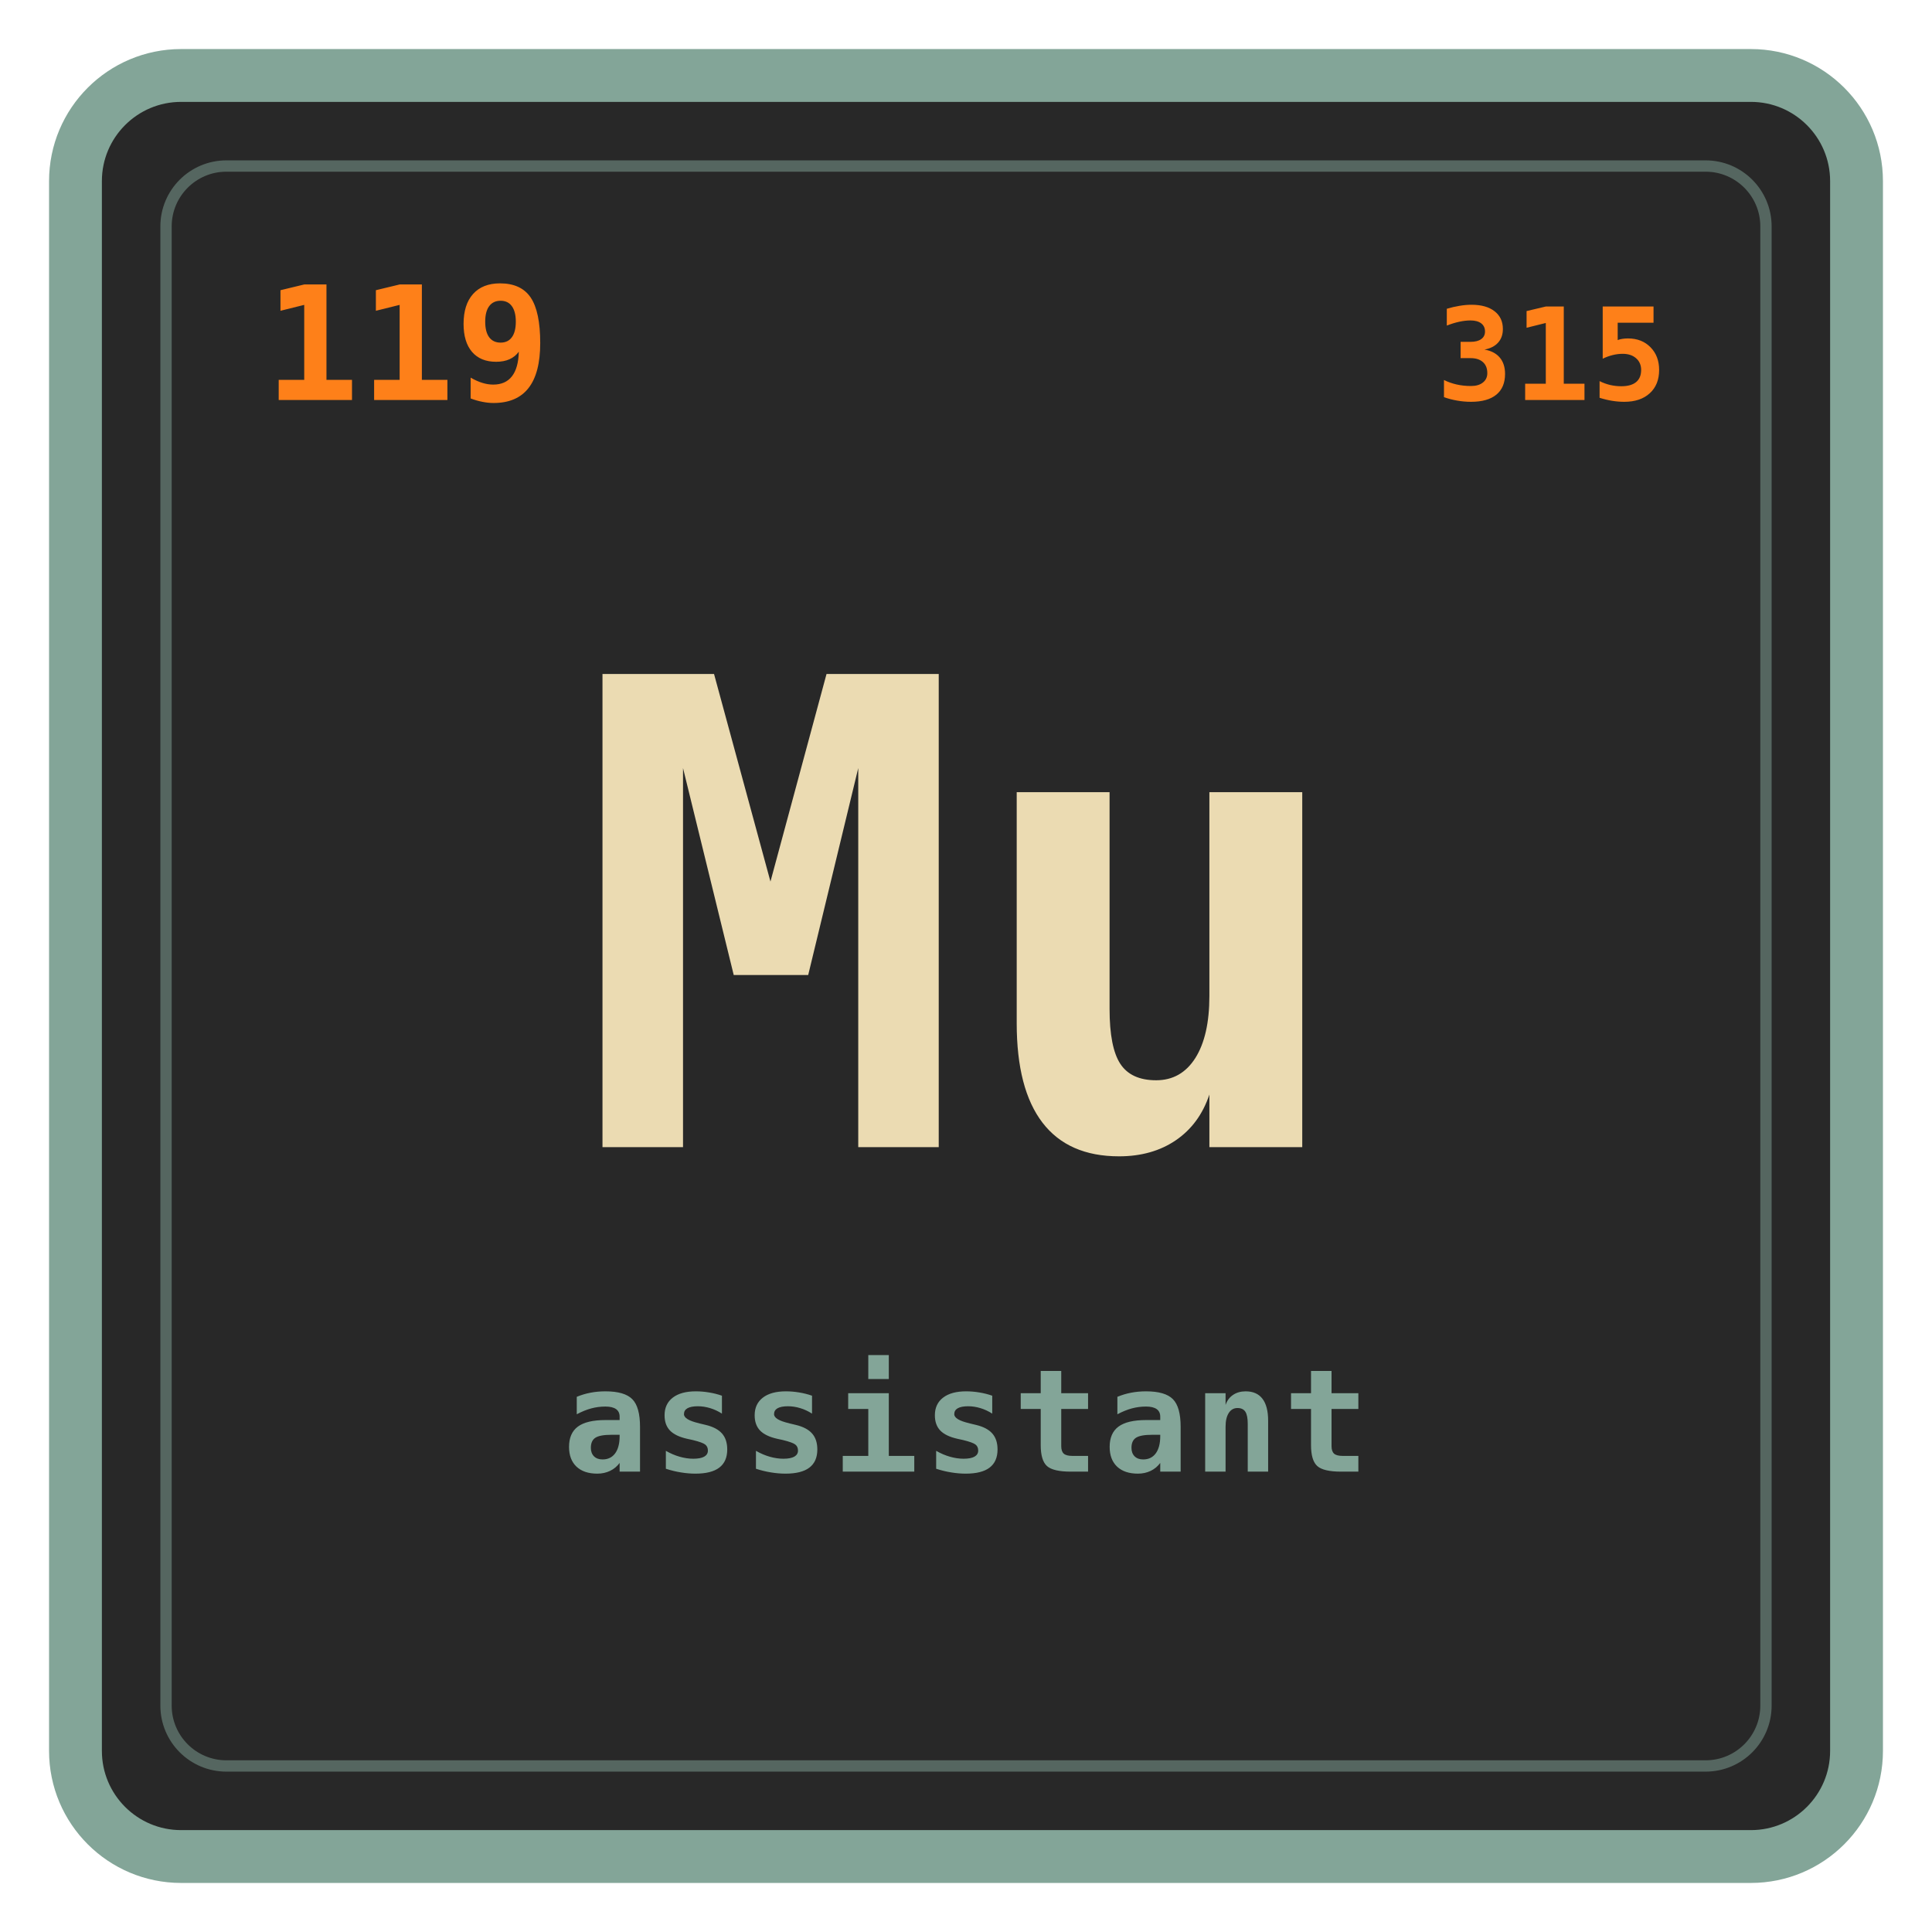
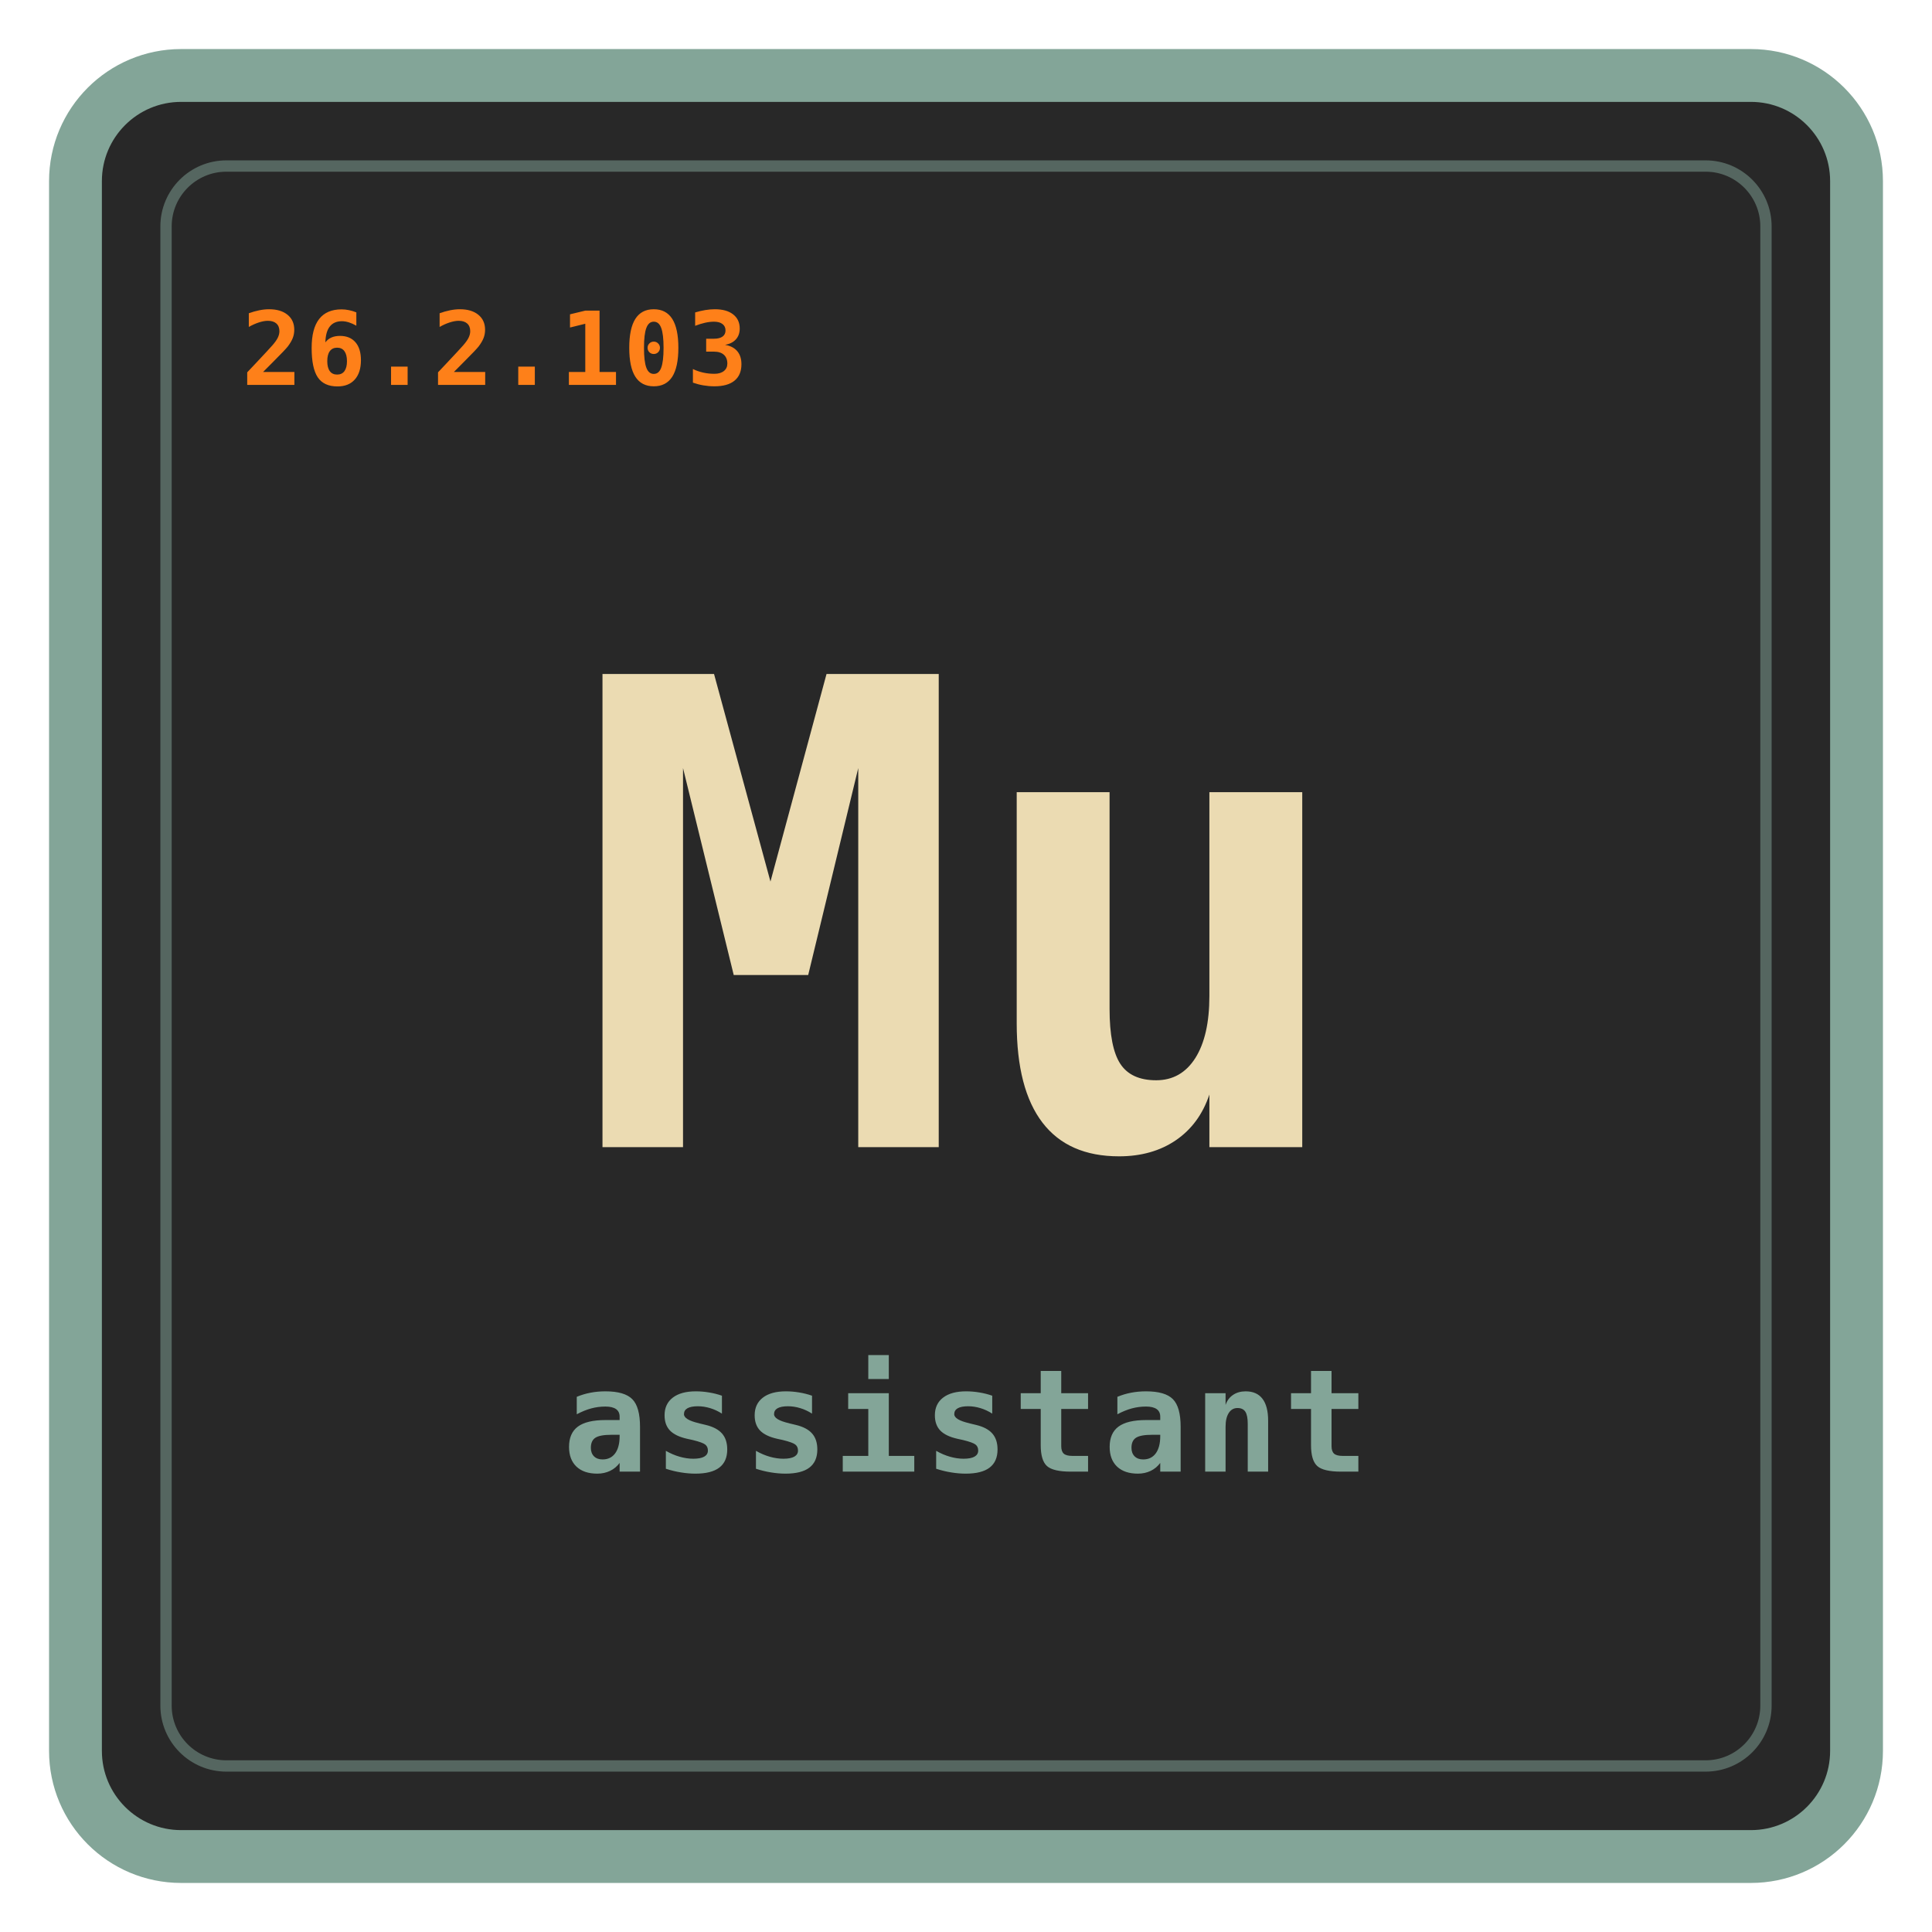
<svg xmlns="http://www.w3.org/2000/svg" viewBox="0 0 512 512" role="img" aria-labelledby="title desc">
  <rect x="20" y="20" width="472" height="472" rx="28" fill="#282828" stroke="#83a598" stroke-width="14" />
  <rect x="44" y="44" width="424" height="424" rx="16" fill="none" stroke="#83a598" stroke-opacity="0.5" stroke-width="3" />
-   <text x="70" y="106" fill="#fe8019" font-size="42" font-family="ui-monospace, SFMono-Regular, Menlo, Monaco, Consolas, monospace" font-weight="700">
-     119
-   </text>
-   <text x="442" y="106" fill="#fe8019" text-anchor="end" font-size="34" font-family="ui-monospace, SFMono-Regular, Menlo, Monaco, Consolas, monospace" font-weight="600">
-     315
+   <text id="mu-version" x="64" y="102" fill="#fe8019" font-size="27" letter-spacing="0.6" font-family="ui-monospace, SFMono-Regular, Menlo, Monaco, Consolas, monospace" font-weight="700">
+     26.2.103
  </text>
  <text x="256" y="304" fill="#ebdbb2" text-anchor="middle" font-size="172" font-family="ui-monospace, SFMono-Regular, Menlo, Monaco, Consolas, monospace" font-weight="700">
    Mu
  </text>
  <text x="256" y="390" fill="#83a598" text-anchor="middle" font-size="38" letter-spacing="1" font-family="ui-monospace, SFMono-Regular, Menlo, Monaco, Consolas, monospace" font-weight="700">
    assistant
  </text>
</svg>
